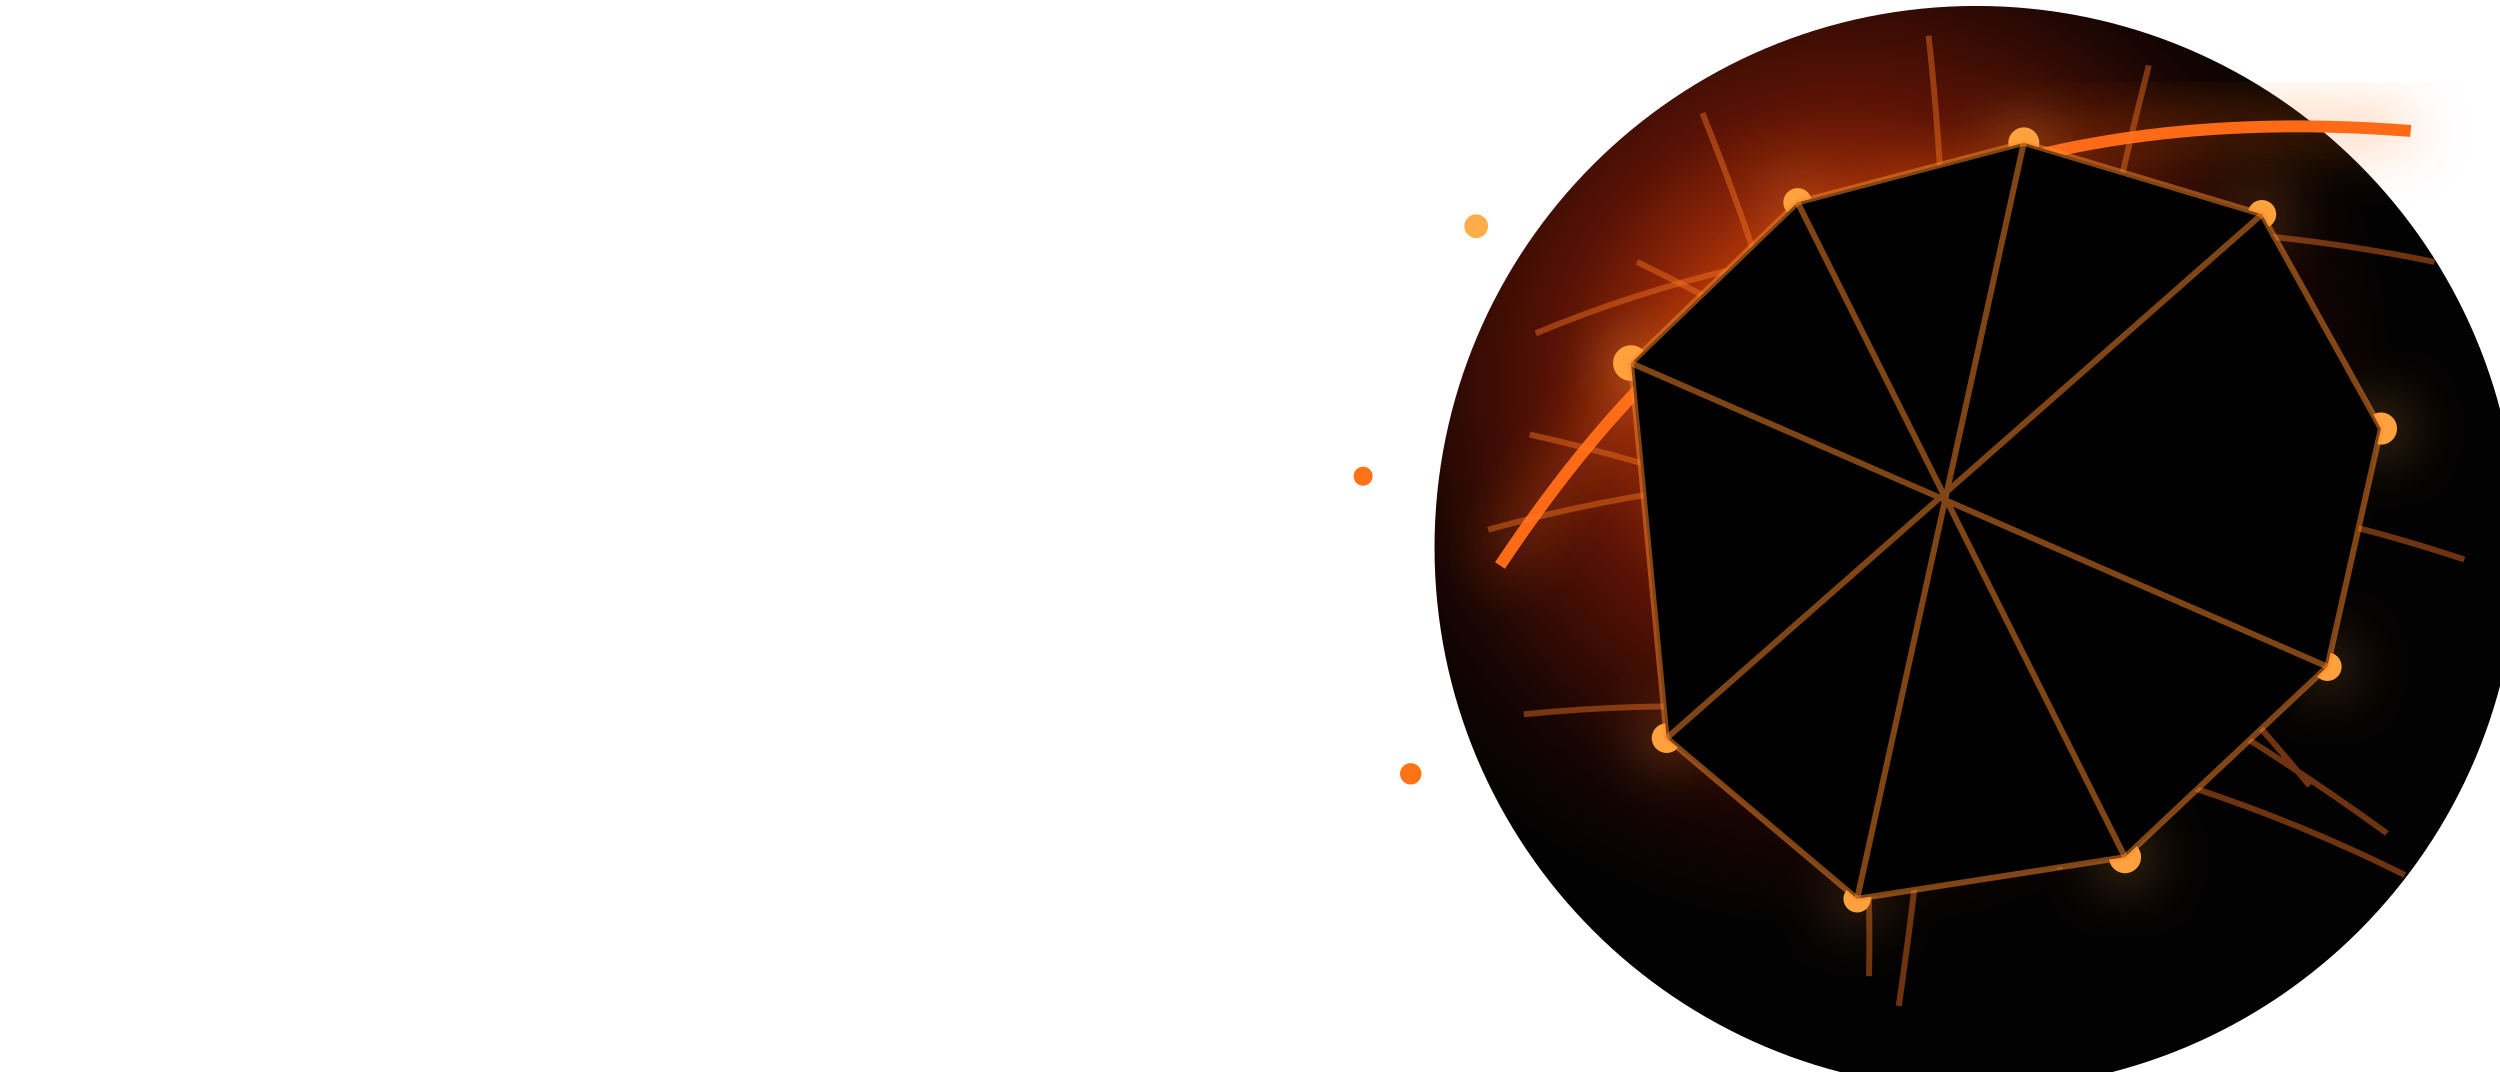
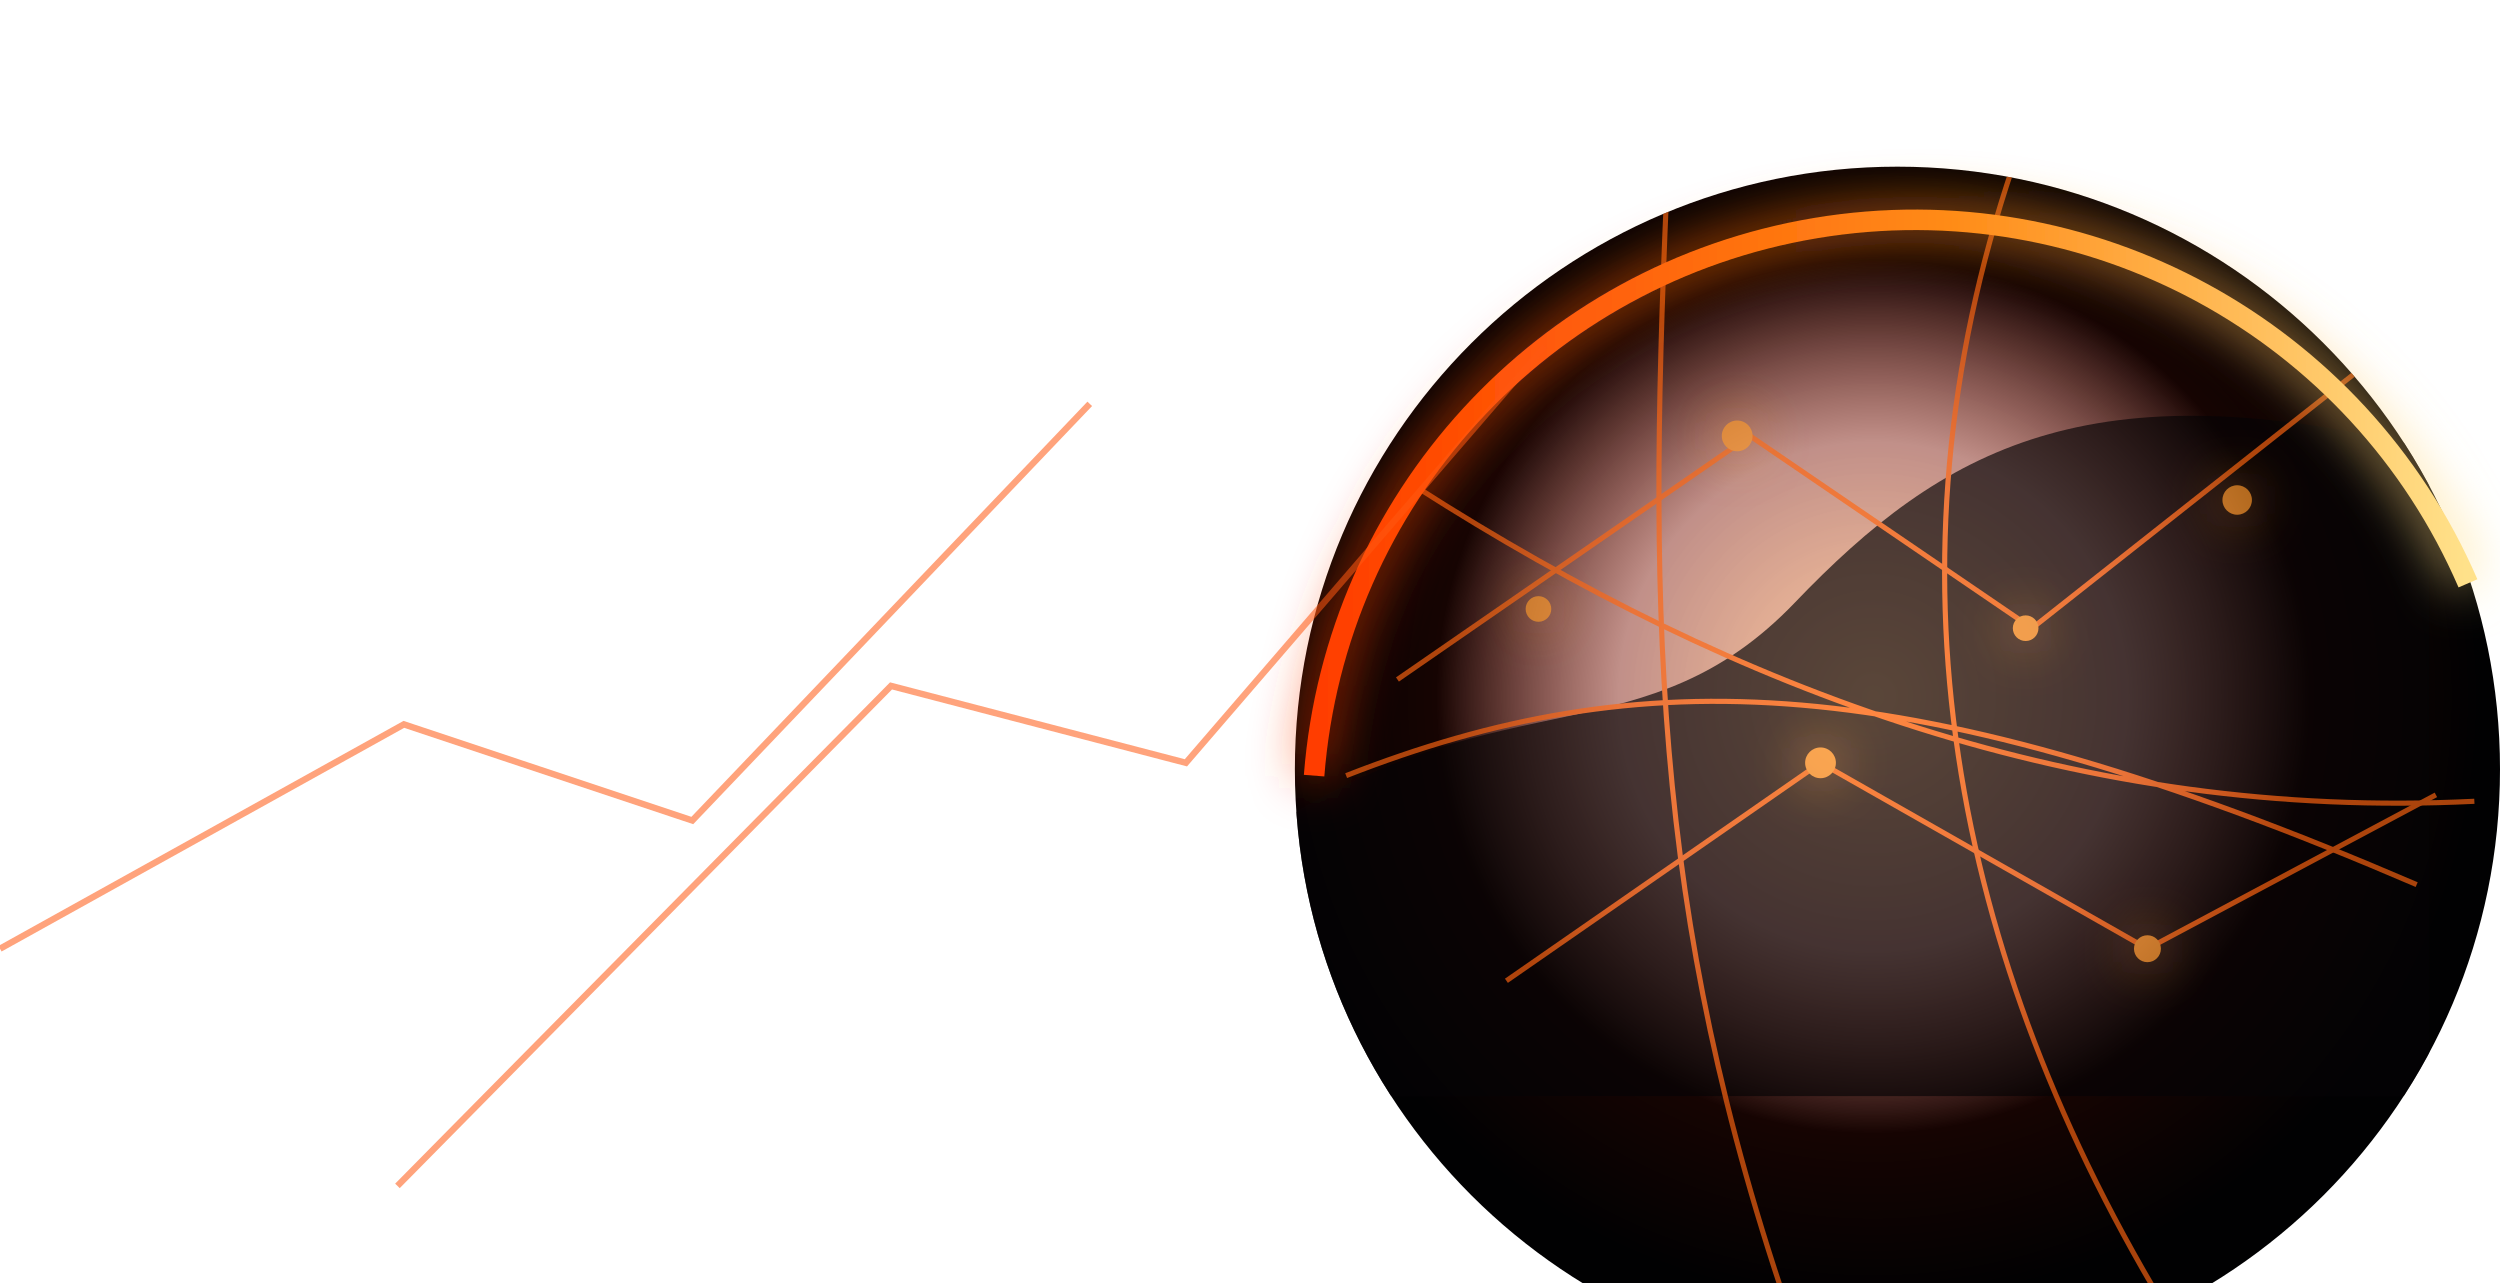
- <svg xmlns="http://www.w3.org/2000/svg" viewBox="0 0 420 180">
+ <svg xmlns="http://www.w3.org/2000/svg" viewBox="0 0 390 200">
  <defs>
-     <radialGradient id="p" cx="38%" cy="35%">
-       <stop stop-color="#ff9b30" />
-       <stop offset=".16" stop-color="#d3400b" />
-       <stop offset=".52" stop-color="#5b1305" />
-       <stop offset=".82" stop-color="#170503" />
-       <stop offset="1" stop-color="#030202" />
+     <radialGradient id="p" cx="48%" cy="44%">
+       <stop stop-color="#ff7c1a" stop-opacity=".42" />
+       <stop offset=".42" stop-color="#7d1608" stop-opacity=".48" />
+       <stop offset=".72" stop-color="#160402" />
+       <stop offset="1" stop-color="#010102" />
    </radialGradient>
-     <filter id="g">
-       <feGaussianBlur stdDeviation="5" result="b" />
+     <linearGradient id="arc" x1="0" x2="1">
+       <stop stop-color="#ff3d00" />
+       <stop offset=".55" stop-color="#ff8b17" />
+       <stop offset="1" stop-color="#ffe18a" />
+     </linearGradient>
+     <filter id="g" x="-80%" y="-80%" width="260%" height="260%">
+       <feGaussianBlur stdDeviation="4" result="b" />
      <feMerge>
        <feMergeNode in="b" />
        <feMergeNode in="SourceGraphic" />
      </feMerge>
    </filter>
+     <clipPath id="planet">
+       <circle cx="296" cy="120" r="94" />
+     </clipPath>
  </defs>
-   <rect width="420" height="180" fill="none" />
-   <circle cx="332" cy="92" r="91" fill="url(#p)" />
-   <path d="M252 95c20-30 39-47 64-60 22-10 51-16 89-13" fill="none" stroke="#ff6a14" stroke-width="2" filter="url(#g)" />
-   <g stroke="#ff7a22" stroke-opacity=".42" fill="none">
-     <path d="M275 44c37 18 78 45 113 88M257 73c49 11 100 35 144 67M286 19c17 42 29 91 28 145M324 6c5 45 4 101-5 163M361 11c-10 39-18 81-15 135" />
-     <path d="M258 56c43-18 97-23 151-12M250 89c50-14 110-13 164 5M256 120c50-5 102 4 148 27" />
+   <circle cx="296" cy="120" r="94" fill="url(#p)" />
+   <g clip-path="url(#planet)" opacity=".66">
+     <path d="M200 128c35-22 57-10 80-34s46-37 99-24v101H195Z" fill="#050305" />
+     <g fill="none" stroke="#ff6610" stroke-width=".8">
+       <path d="M210 121c46-18 88-17 167 17M221 76c50 32 104 52 165 49M260 30c-3 69-2 117 22 183M314 26c-21 62-10 123 25 180" />
+       <path d="M218 106 273 68l44 30 57-45M235 153l49-34 51 29 45-24" />
+     </g>
+     <g fill="#ff9b29" filter="url(#g)">
+       <circle cx="240" cy="95" r="2" />
+       <circle cx="271" cy="68" r="2.4" />
+       <circle cx="316" cy="98" r="2" />
+       <circle cx="349" cy="78" r="2.3" />
+       <circle cx="335" cy="148" r="2.1" />
+       <circle cx="284" cy="119" r="2.4" />
+     </g>
  </g>
-   <g fill="#ffa13d" filter="url(#g)">
-     <circle cx="274" cy="61" r="3" />
-     <circle cx="302" cy="34" r="2.4" />
-     <circle cx="340" cy="24" r="2.6" />
-     <circle cx="380" cy="36" r="2.4" />
-     <circle cx="400" cy="72" r="2.7" />
-     <circle cx="391" cy="112" r="2.4" />
-     <circle cx="357" cy="144" r="2.7" />
-     <circle cx="312" cy="151" r="2.3" />
-     <circle cx="280" cy="124" r="2.5" />
+   <path d="M205 121A94 94 0 0 1 385 91" fill="none" stroke="url(#arc)" stroke-width="3.2" filter="url(#g)" />
+   <g stroke="#ff5710" stroke-width="1" opacity=".55" fill="none">
+     <path d="M62 185 139 107 185 119 241 54M0 148 63 113 108 128 170 63" />
  </g>
-   <g stroke="#ff8b2b" stroke-opacity=".5">
-     <path d="M274 61 302 34 340 24 380 36 400 72 391 112 357 144 312 151 280 124 274 61" />
-     <path d="M302 34 357 144M274 61 391 112M340 24 312 151M280 124 380 36" />
-   </g>
-   <circle cx="248" cy="38" r="2" fill="#ffad4c" filter="url(#g)" />
-   <circle cx="229" cy="80" r="1.6" fill="#ff7217" filter="url(#g)" />
-   <circle cx="237" cy="130" r="1.8" fill="#ff7217" filter="url(#g)" />
</svg>
